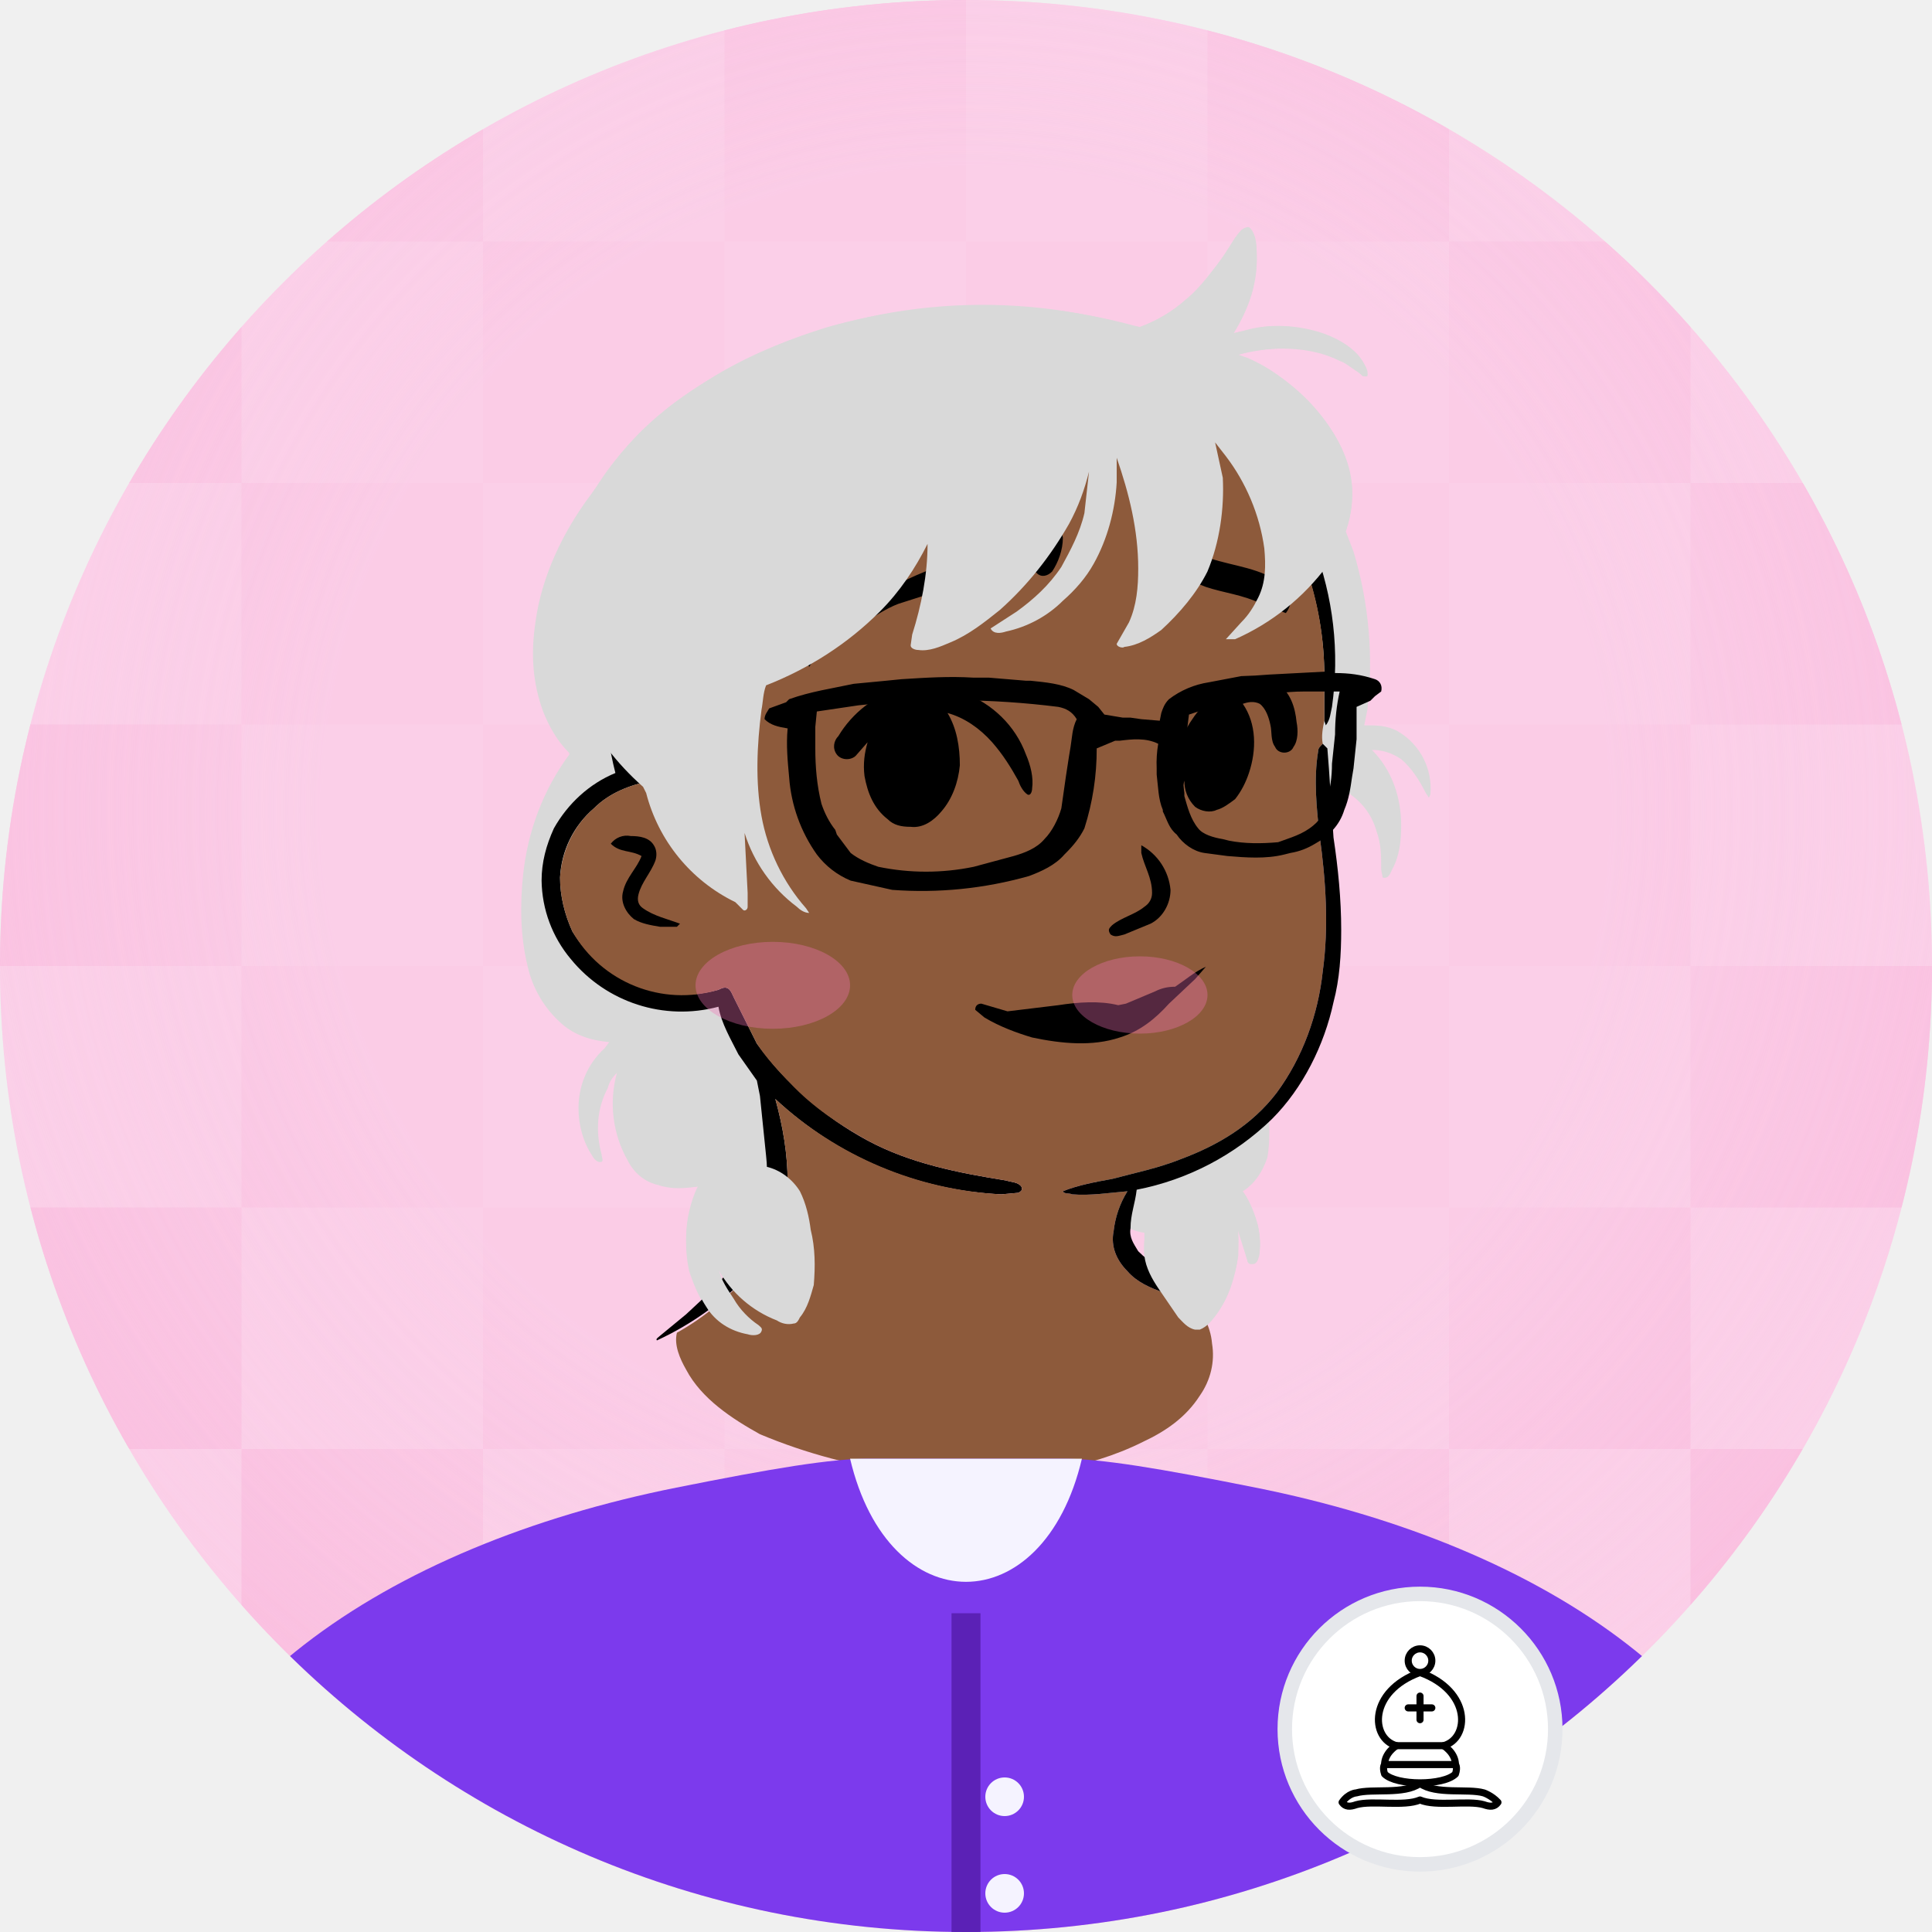
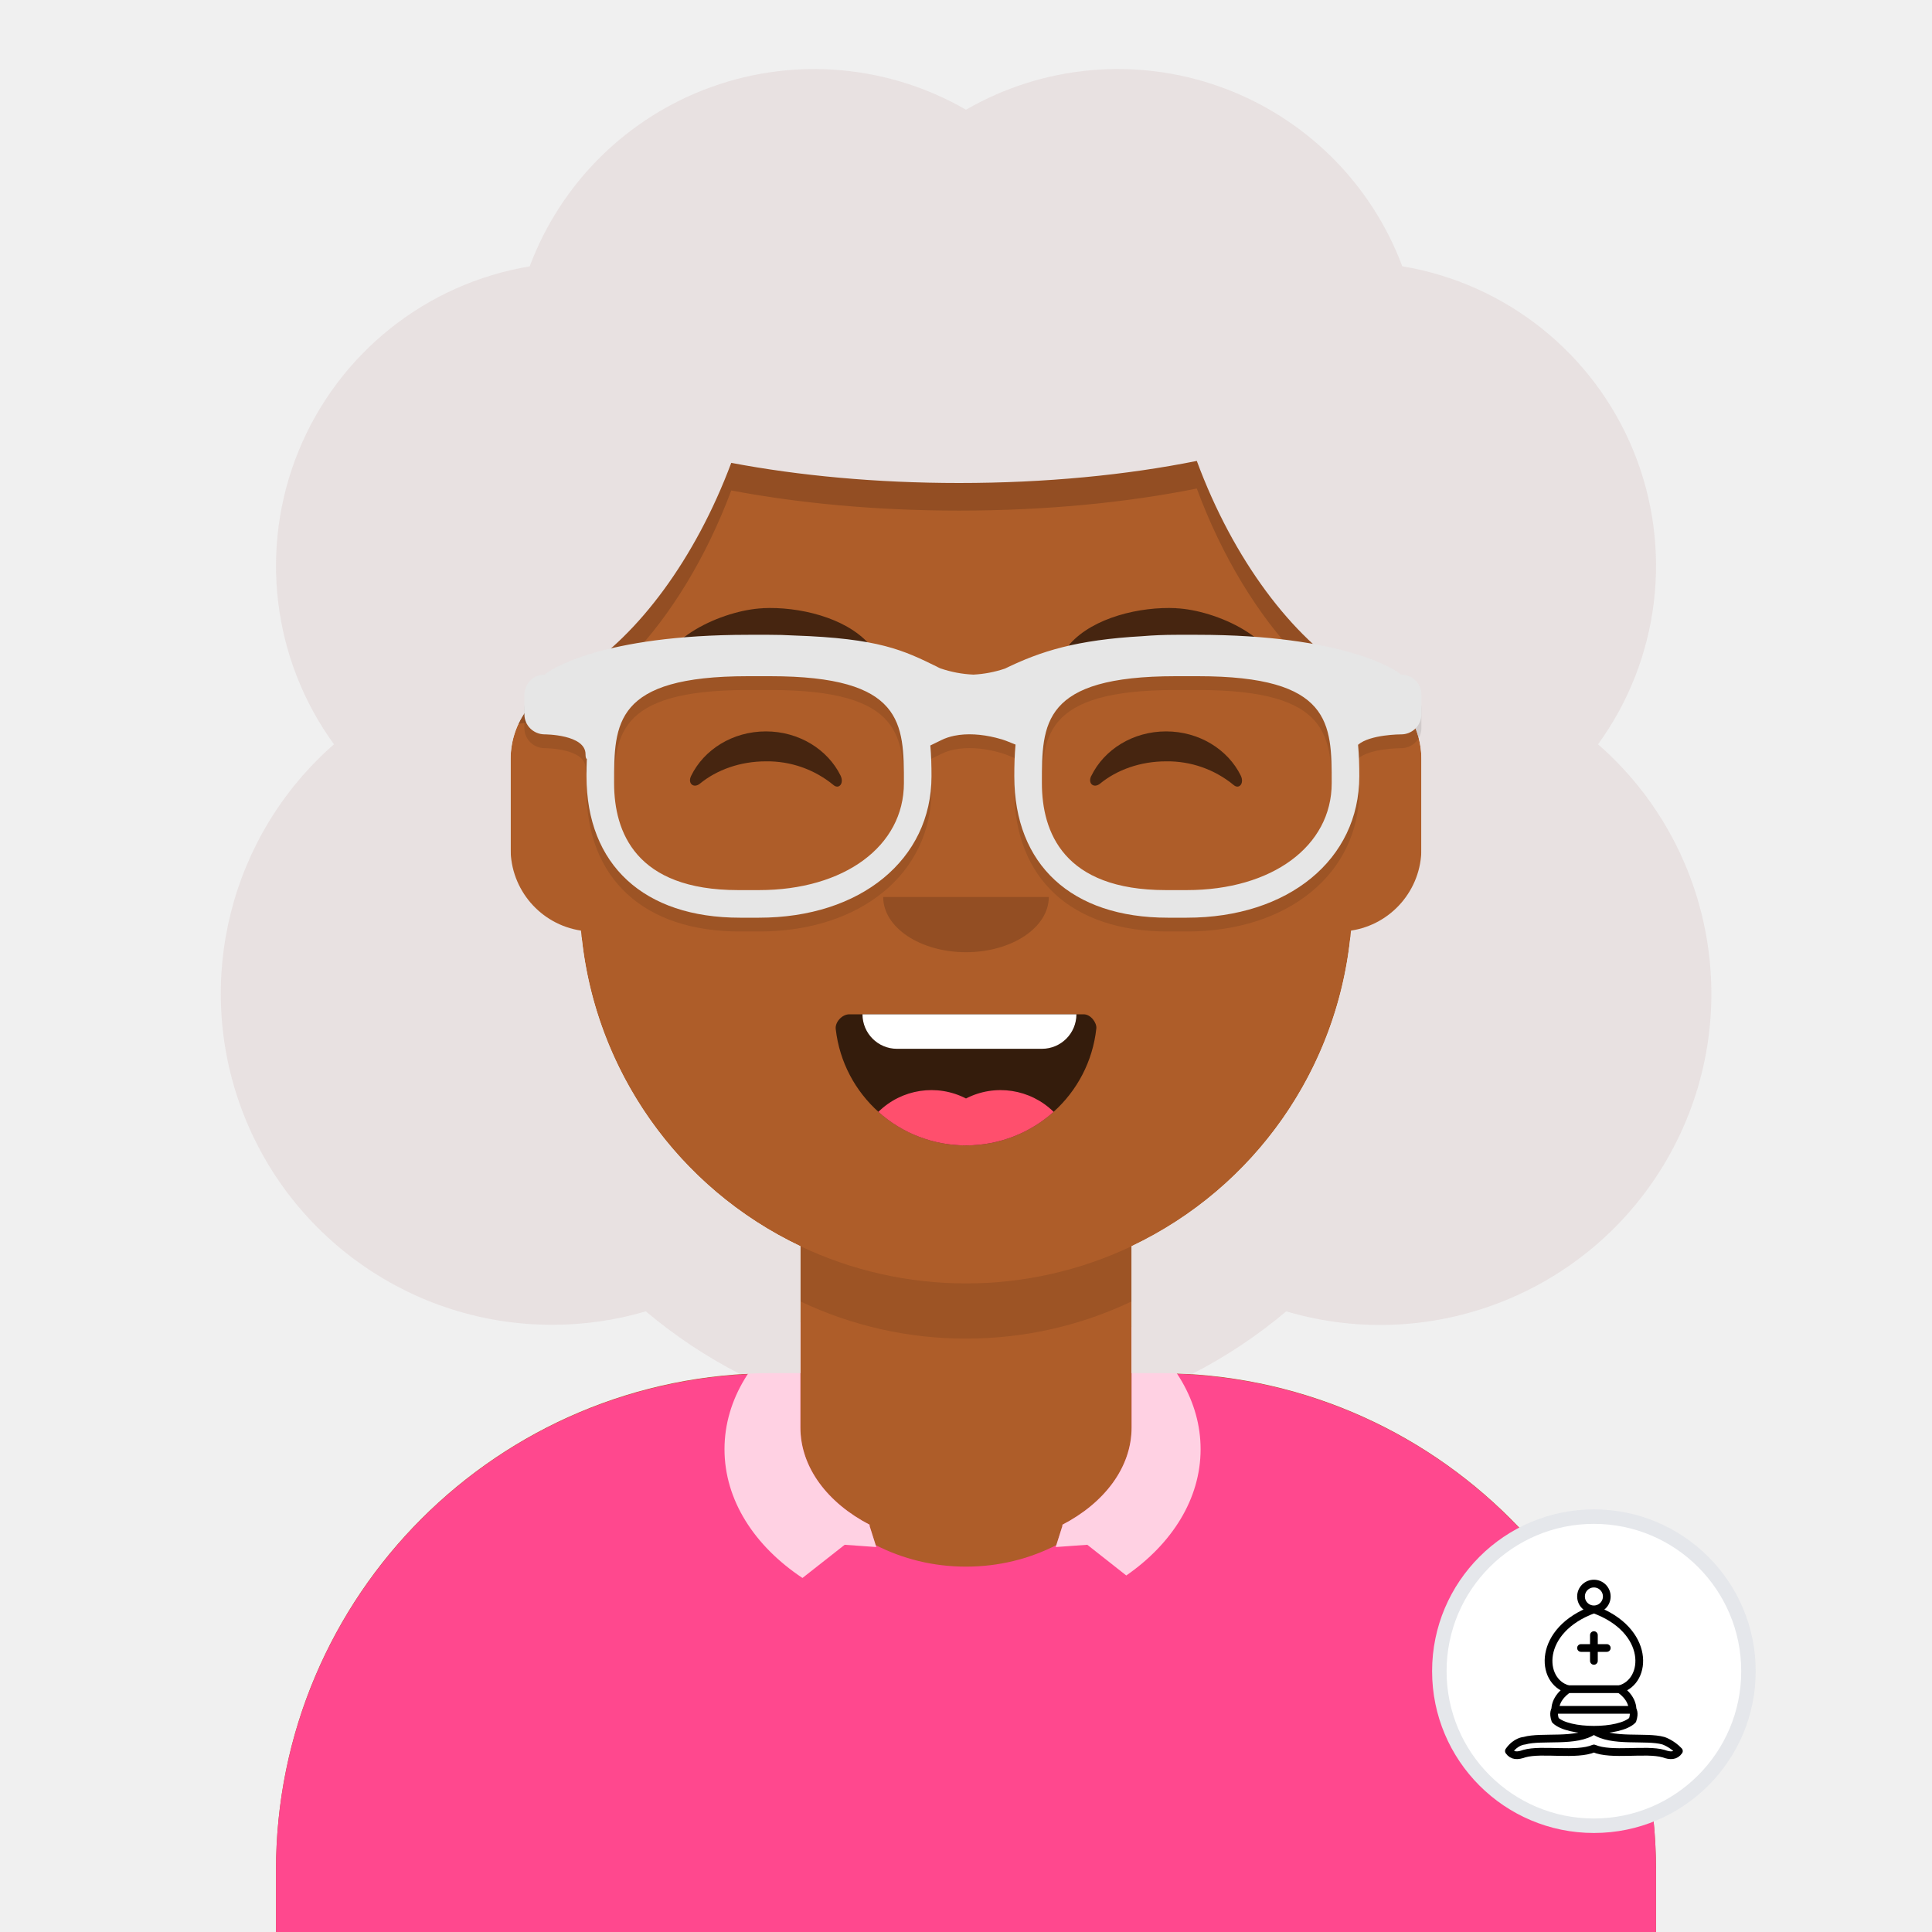
<svg xmlns="http://www.w3.org/2000/svg" viewBox="0 0 200 200" width="200" height="200">
-   <clipPath id="c-ada">
-     <circle cx="100" cy="100" r="100" />
-   </clipPath>
-   <g clip-path="url(#c-ada)">
-     <rect width="200" height="200" fill="#fbcfe8" />
-     <g fill="#f9a8d4" opacity="0.45">
-       <rect x="25" y="0" width="25" height="25" />
-       <rect x="75" y="0" width="25" height="25" />
-       <rect x="125" y="0" width="25" height="25" />
-       <rect x="175" y="0" width="25" height="25" />
-       <rect x="0" y="25" width="25" height="25" />
-       <rect x="50" y="25" width="25" height="25" />
-       <rect x="100" y="25" width="25" height="25" />
-       <rect x="150" y="25" width="25" height="25" />
-       <rect x="25" y="50" width="25" height="25" />
-       <rect x="75" y="50" width="25" height="25" />
-       <rect x="125" y="50" width="25" height="25" />
-       <rect x="175" y="50" width="25" height="25" />
-       <rect x="0" y="75" width="25" height="25" />
-       <rect x="50" y="75" width="25" height="25" />
-       <rect x="100" y="75" width="25" height="25" />
-       <rect x="150" y="75" width="25" height="25" />
-       <rect x="25" y="100" width="25" height="25" />
-       <rect x="75" y="100" width="25" height="25" />
-       <rect x="125" y="100" width="25" height="25" />
-       <rect x="175" y="100" width="25" height="25" />
-       <rect x="0" y="125" width="25" height="25" />
-       <rect x="50" y="125" width="25" height="25" />
-       <rect x="100" y="125" width="25" height="25" />
-       <rect x="150" y="125" width="25" height="25" />
-       <rect x="25" y="150" width="25" height="25" />
-       <rect x="75" y="150" width="25" height="25" />
-       <rect x="125" y="150" width="25" height="25" />
-       <rect x="175" y="150" width="25" height="25" />
-       <rect x="0" y="175" width="25" height="25" />
-       <rect x="50" y="175" width="25" height="25" />
-       <rect x="100" y="175" width="25" height="25" />
-       <rect x="150" y="175" width="25" height="25" />
+   <svg x="0" y="0" width="200" height="200" viewBox="0 0 280 280" fill="none" shape-rendering="auto">
+     <mask id="viewboxMask">
+       <rect width="280" height="280" rx="0" ry="0" x="0" y="0" fill="#fff" />
+     </mask>
+     <g mask="url(#viewboxMask)">
+       <g transform="translate(8)">
+         <path d="M132 36a56 56 0 0 0-56 56v6.17A12 12 0 0 0 66 110v14a12 12 0 0 0 10.3 11.88 56.04 56.04 0 0 0 31.7 44.73v18.4h-4a72 72 0 0 0-72 72v9h200v-9a72 72 0 0 0-72-72h-4v-18.39a56.04 56.04 0 0 0 31.7-44.73A12 12 0 0 0 198 124v-14a12 12 0 0 0-10-11.83V92a56 56 0 0 0-56-56Z" fill="#ae5d29" />
+         <path d="M108 180.61v8a55.79 55.79 0 0 0 24 5.39c8.59 0 16.73-1.93 24-5.39v-8a55.79 55.79 0 0 1-24 5.39 55.79 55.79 0 0 1-24-5.39Z" fill="#000" fill-opacity=".1" />
+         <g transform="translate(0 170)">
+           <path d="M100.37 29.14a27.6 27.6 0 0 1 7.63-7.57v15.3c0 5.83 3.98 10.98 10.08 14.13l-.08.06.9 2.86c3.89 2 8.35 3.13 13.1 3.13s9.21-1.13 13.1-3.13l.9-2.86-.08-.06c6.1-3.15 10.08-8.3 10.08-14.12v-14.6a27.1 27.1 0 0 1 6.6 6.82 72 72 0 0 1 69.4 71.95V110H32v-8.95a72 72 0 0 1 68.37-71.9Z" fill="#ff488e" />
+           <path d="M108 21.57c-6.77 4.6-11 11.17-11 18.46 0 7.4 4.36 14.05 11.3 18.66l6.12-4.81 4.58.33-1-3.15.08-.06c-6.1-3.15-10.08-8.3-10.08-14.12v-15.3ZM156 36.88c0 5.82-3.98 10.97-10.08 14.12l.08.06-1 3.15 4.58-.33 5.65 4.45c6.63-4.6 10.77-11.1 10.77-18.3 0-6.92-3.82-13.2-10-17.75v14.6Z" fill="#fff" fill-opacity=".75" />
+         </g>
+         <g transform="translate(78 134)">
+           <path fill-rule="evenodd" clip-rule="evenodd" d="M35.12 15.13a19 19 0 0 0 37.77-.09c.08-.77-.77-2.04-1.85-2.04H37.1C36 13 35 14.18 35.12 15.13Z" fill="#000" fill-opacity=".7" />
+           <path d="M70 13H39a5 5 0 0 0 5 5h21a5 5 0 0 0 5-5Z" fill="#fff" />
+           <path d="M66.7 27.14A10.96 10.96 0 0 0 54 25.2a10.95 10.95 0 0 0-12.7 1.94A18.93 18.93 0 0 0 54 32c4.88 0 9.33-1.84 12.7-4.86Z" fill="#FF4F6D" />
+         </g>
+         <g transform="translate(104 122)">
+           <path fill-rule="evenodd" clip-rule="evenodd" d="M16 8c0 4.42 5.37 8 12 8s12-3.58 12-8" fill="#000" fill-opacity=".16" />
+         </g>
+         <g transform="translate(76 90)">
+           <path d="M16.16 22.45c1.85-3.8 6-6.45 10.84-6.45 4.81 0 8.96 2.63 10.82 6.4.55 1.13-.24 2.05-1.03 1.37a15.05 15.05 0 0 0-9.8-3.43c-3.73 0-7.12 1.24-9.55 3.23-.9.73-1.82-.01-1.28-1.12ZM74.16 22.45c1.85-3.8 6-6.45 10.84-6.45 4.81 0 8.96 2.63 10.82 6.4.55 1.13-.24 2.05-1.03 1.37a15.05 15.05 0 0 0-9.8-3.43c-3.74 0-7.13 1.24-9.56 3.23-.9.73-1.82-.01-1.28-1.12Z" fill-rule="evenodd" clip-rule="evenodd" fill="#000" fill-opacity=".6" />
+         </g>
+         <g transform="translate(76 82)">
+           <path d="M26.55 6.15c-5.8.27-15.2 4.49-14.96 10.34.01.18.3.27.43.12 2.76-2.96 22.32-5.95 29.2-4.36.64.14 1.12-.48.72-.93-3.43-3.85-10.2-5.43-15.4-5.18ZM86.45 6.15c5.8.27 15.2 4.49 14.96 10.34-.01.18-.3.27-.43.12-2.76-2.96-22.32-5.95-29.2-4.36-.64.14-1.12-.48-.72-.93 3.43-3.85 10.2-5.43 15.4-5.18Z" fill-rule="evenodd" clip-rule="evenodd" fill="#000" fill-opacity=".6" />
+         </g>
+         <g transform="translate(-1)">
+           <path d="M67 105.02c11.38-.72 24.68-14.4 31.98-33.94C108.78 72.94 120.04 74 132 74c12.55 0 24.31-1.16 34.45-3.2 7.38 19.96 21.01 33.87 32.55 34.24V88a66 66 0 0 0-38-59.78A183.64 183.64 0 0 0 132 26c-9.2 0-17.99.63-26.02 1.76A66.01 66.01 0 0 0 67 88v17.02Z" fill="#000" fill-opacity=".16" />
+           <path d="M73 192a48 48 0 0 0 13.6-1.95 72.08 72.08 0 0 0 13.68 9.1c1.56-.1 3.13-.15 4.72-.15h4v-18.39a56.03 56.03 0 0 1-31.8-45.74A12 12 0 0 1 67 123v-13a12 12 0 0 1 10-11.83v-.75c8.46-5.38 16.75-16.36 21.98-30.34C108.78 68.94 120.04 70 132 70c12.55 0 24.31-1.16 34.45-3.2C171.76 81.17 180.32 92.4 189 97.7v.46c.44.07.87.17 1.29.29a24.4 24.4 0 0 0 3.23 1.47A11.99 11.99 0 0 1 199 110v13a12 12 0 0 1-10.2 11.87A56.03 56.03 0 0 1 157 180.6V199h4c1.59 0 3.16.05 4.72.15a72.08 72.08 0 0 0 13.69-9.1 48 48 0 0 0 45.19-82.18 44.01 44.01 0 0 0-28.37-69.28A44.02 44.02 0 0 0 133 15.9a44.02 44.02 0 0 0-63.23 22.7 44.01 44.01 0 0 0-28.37 69.27A48 48 0 0 0 73 192Z" fill="#e8e1e1" />
+         </g>
+         <g transform="translate(49 72)" />
+         <g transform="translate(62 42)">
+           <g fill-rule="evenodd" clip-rule="evenodd">
+             <path d="M38.5 52c-21.3 0-28.85 5.1-29.55 5.77A2.92 2.92 0 0 0 6 60.66v2.88c0 1.6 1.32 2.89 2.95 2.89 0 0 5.91 0 5.91 2.88 0 .44.07.65.19.68-.04.82-.05 1.66-.05 2.5C15 85.34 23.31 93 37.24 93H40c14.72 0 25-8.43 25-20.5 0-1.5-.04-3-.17-4.46l1.58-.77c.58-.29 1.21-.5 1.9-.64 1.85-.38 3.95-.22 5.99.28.73.18 1.26.35 1.5.45l1.38.55c-.14 1.5-.18 3.04-.18 4.6C77 85.34 85.31 93 99.24 93H102c14.72 0 25-8.43 25-20.5 0-1.54-.04-3.07-.18-4.56 1.74-1.51 6.22-1.51 6.22-1.51a2.92 2.92 0 0 0 2.96-2.89v-2.88c0-1.6-1.32-2.89-2.96-2.89-.69-.67-8.25-5.77-29.54-5.77H100.53c-1.8 0-3.44.07-4.97.2-9.54.54-14.68 2.15-19.92 4.7a17 17 0 0 1-4.56.87 17.01 17.01 0 0 1-4.81-.91l-.42-.2v-.01c-4.94-2.42-8.43-4.13-20.78-4.55a61.2 61.2 0 0 0-3.6-.1H38.5ZM19 73.5C19 64.84 19 58 38.39 58h3.22C61 58 61 64.84 61 73.5 61 82.63 52.36 89 40 89h-3.03C22.12 89 19 80.57 19 73.5Zm62 0c0-8.66 0-15.5 19.39-15.5h3.22C123 58 123 64.84 123 73.5c0 9.13-8.64 15.5-21 15.5h-3.03C84.12 89 81 80.57 81 73.5Z" fill="#000" fill-opacity=".1" />
+             <path d="M38.5 50c-21.3 0-28.85 5.1-29.55 5.77A2.92 2.92 0 0 0 6 58.66v2.88c0 1.6 1.32 2.89 2.95 2.89 0 0 5.91 0 5.91 2.88 0 .44.07.65.19.68-.04.82-.05 1.66-.05 2.5C15 83.34 23.31 91 37.24 91H40c14.72 0 25-8.43 25-20.5 0-1.5-.04-3-.17-4.46l1.58-.77c.58-.29 1.21-.5 1.9-.64 1.85-.38 3.95-.22 5.99.28.73.18 1.26.35 1.5.45l1.38.55c-.14 1.5-.18 3.04-.18 4.6C77 83.34 85.31 91 99.24 91H102c14.72 0 25-8.43 25-20.5 0-1.54-.04-3.07-.18-4.56 1.74-1.51 6.22-1.51 6.22-1.51a2.92 2.92 0 0 0 2.96-2.89v-2.88c0-1.6-1.32-2.89-2.96-2.89-.69-.67-8.25-5.77-29.54-5.77H100.53c-1.8 0-3.44.07-4.97.2-9.54.54-14.68 2.15-19.92 4.7a17 17 0 0 1-4.56.87 17.01 17.01 0 0 1-4.81-.91l-.42-.2v-.01c-4.94-2.42-8.43-4.13-20.78-4.55a61.2 61.2 0 0 0-3.6-.1H38.5ZM19 71.5C19 62.84 19 56 38.39 56h3.22C61 56 61 62.84 61 71.5 61 80.63 52.36 87 40 87h-3.03C22.12 87 19 78.57 19 71.5Zm62 0c0-8.66 0-15.5 19.39-15.5h3.22C123 56 123 62.84 123 71.5c0 9.13-8.64 15.5-21 15.5h-3.03C84.12 87 81 78.57 81 71.5Z" fill="#e6e6e6" />
+           </g>
+         </g>
+       </g>
    </g>
-     <radialGradient id="v-ada" cx="50%" cy="42%" r="60%">
-       <stop offset="55%" stop-color="#fbcfe8" />
-       <stop offset="100%" stop-color="#fbcfe8" stop-opacity="0" />
-     </radialGradient>
-     <rect width="200" height="200" fill="url(#v-ada)" opacity="0.85" />
-     <svg x="22" y="6" width="156" height="156" viewBox="0 0 980 980" fill="none" shape-rendering="auto">
-       <mask id="viewboxMask">
-         <rect width="980" height="980" rx="0" ry="0" x="0" y="0" fill="#fff" />
-       </mask>
-       <g mask="url(#viewboxMask)">
-         <g transform="translate(10 -60)">
-           <path d="M665 172c3 4 4 10 4 15 1 19-5 36-15 52l12-3c14-3 29-2 43 2 10 3 22 9 28 18 2 3 5 7 4 11h-3c-4-4-9-8-15-10-12-6-25-8-38-8-9 0-19 1-28 4l6 2c14 6 26 15 36 25 14 13 26 30 30 48 4 14 2 27-2 40l5 13a253 253 0 0 1 9 103l-2 10c8 0 15 0 22 4a43 43 0 0 1 21 41l-1 2-2-3c-4-8-9-16-16-22-6-4-12-6-19-6 13 13 19 31 19 49 0 10-1 20-6 29-1 2-2 6-6 5l-1-5c0-9 0-17-3-25-3-11-10-20-20-26-1-1-2-2-3 0l-14 19c-6 5-10 12-15 18l-2 3 5 23a201 201 0 0 1-4 72c-6 15-16 28-27 40 5 9 9 18 10 29 0 11 1 23-1 34-3 9-8 17-16 22 5 7 8 15 10 23 1 6 2 13 0 20 0 2-1 4-4 4-2 1-3-1-3-2l-7-22c2 6 1 13 1 19-2 13-6 26-14 37-3 5-7 9-12 11-3 1-6-1-8-3-5-4-9-10-13-15-6-9-13-19-14-31v-14c-8-1-15-5-20-12-6-7-11-14-12-24-2-21 5-41 17-57 3-5 7-9 12-12l-10-9a97 97 0 0 1-25-50c-2-17 1-36 7-52s14-31 23-45l8-10c-5-7-7-16-9-25l-3-18v-29c0-13 0-27 5-39-3 1-6 2-9 1-2 0-2-1-1-2l9-21 4-20c1-27-5-54-14-80v16c-1 18-6 37-15 53-5 9-11 17-19 24-11 9-24 17-38 20-3 1-8 2-10-2 10-7 20-12 29-20 7-7 13-14 18-22 5-9 10-18 12-28 3-10 5-21 5-32-3 12-7 23-13 34-12 22-29 43-49 59-8 7-18 13-28 18-6 2-14 6-21 5-2 0-5 0-5-3l4-17c4-16 7-32 7-49a166 166 0 0 1-47 58c-18 14-37 26-58 34-4 14-5 29-6 43 7 4 12 10 17 16 15 19 24 42 27 65 2 15-1 29-5 43a220 220 0 0 1-16 37c15 4 28 17 32 32 4 14 3 29-2 42-6 18-18 31-33 42 10 8 13 21 15 33 3 12 3 25 1 38-1 7-3 15-8 20-1 2-2 4-5 4-6 1-12-3-18-5-13-7-23-17-30-30 3 9 8 16 13 24 4 5 9 10 15 14 1 1 0 3-1 4-4 1-8 0-12-1-8-2-16-7-21-14-6-7-10-17-13-26-4-18-2-38 6-55-9 1-17 2-26-1-9-2-16-8-20-16a75 75 0 0 1-7-57c-3 3-5 6-6 10-7 13-8 28-4 43 0 2 2 5-1 5-2 0-4-2-5-4-6-9-9-20-9-31 0-15 6-29 17-39l3-4c-11-1-22-4-31-12a70 70 0 0 1-22-37c-5-20-5-41-3-60 3-28 13-55 30-78v-1c-8-8-13-17-17-27-7-19-8-38-5-58 4-30 18-59 36-83l16-22c15-20 34-36 55-49 25-17 54-29 83-38a376 376 0 0 1 199-1l4 1c11-4 21-10 30-18 10-8 18-20 26-30 3-5 6-11 10-15 2-1 5-3 6 0Z" fill="#d9d9d9" />
-           <path d="M486 236c57-2 115 18 159 56a209 209 0 0 1 73 190c-1 4-1 8-4 12l-1-3v-33a215 215 0 0 0-172-206 235 235 0 0 0-270 153c-12 37-14 78-6 116 6-2 12-2 17-2 2 1 5 1 6 3s0 3-1 4l-12 4c-14 3-27 8-37 18a63 63 0 0 0-22 45c0 12 3 24 8 35 8 13 19 24 33 31 18 10 41 13 62 7 2-1 4-2 6-1s3 4 4 6l15 30a215 215 0 0 0 72 63c28 15 59 21 90 26 3 1 8 1 10 4 1 2 0 3-2 4l-11 1a231 231 0 0 1-147-62c5 18 8 36 8 54 0 12-2 23-6 34-5 10-11 18-19 26a196 196 0 0 1-60 43c-1-1 1-2 2-3l17-14c13-12 25-23 35-38a93 93 0 0 0 17-65l-4-39-2-10-12-17c-5-10-11-20-13-31a93 93 0 0 1-96-31 81 81 0 0 1-19-51c0-12 3-23 8-34 9-16 23-29 40-36-8-31-8-62-3-93 8-40 26-77 51-108 45-54 115-87 186-88Z" fill="#000" />
-           <path d="M541 252a214 214 0 0 1 172 206v33c-1 5-2 10-1 15-2 2-3 3-3 5-3 18-1 37 1 55 4 29 6 59 2 88-3 28-13 56-30 79-16 21-38 34-62 43-15 6-30 9-45 13-11 2-22 4-32 8 1 2 4 1 6 2 12 1 24-1 36-2-5 8-8 17-9 26-2 10 2 19 9 26 6 7 15 11 24 14 5 2 11 3 17 3 7 9 13 18 14 30 2 12-1 24-8 34-9 14-22 23-37 30-18 9-38 15-57 18a352 352 0 0 1-192-23c-18-10-38-23-48-42-4-7-8-16-6-24 18-10 33-23 47-38 8-8 14-16 19-26 4-11 6-22 6-34 0-18-3-36-8-54a235 235 0 0 0 147 62l11-1c2-1 3-2 2-4-2-3-7-3-10-4-31-5-62-11-90-26-18-10-36-22-50-37-8-8-16-17-22-26l-15-30c-1-2-2-5-4-6s-4 0-6 1a82 82 0 0 1-95-38c-5-11-8-23-8-35 1-17 9-34 22-45 10-10 23-15 37-18l12-4c1-1 2-2 1-4s-4-2-6-3c-5 0-11 0-17 2-8-38-6-79 6-116a236 236 0 0 1 270-153Z" fill="#8d5a3b" />
-           <path d="m712 506 3 3 1 13 3 45c3 20 5 40 5 60 0 16-1 32-5 47-6 28-20 56-40 76a174 174 0 0 1-88 46c-1 9-4 16-4 25-1 6 2 10 5 15 8 8 18 14 28 19l18 9c-3 3-8 1-12 2-6 0-12-1-17-3-9-3-18-7-24-14-7-7-11-16-9-26 1-9 4-18 9-26-12 1-24 3-36 2-2-1-5 0-6-2 10-4 21-6 32-8 15-4 30-7 45-13 24-9 46-22 62-43 17-23 27-51 30-79 4-29 2-59-2-88-2-18-4-37-1-55 0-2 1-3 3-5ZM262 566c6 0 12 1 15 6 2 3 2 7 1 10-3 8-9 14-11 22-1 4 0 7 3 9 7 5 16 7 24 10l-2 2h-11c-6-1-12-2-17-5-5-4-9-11-7-18 2-9 9-15 12-23-7-4-14-2-20-8 3-4 8-6 13-5Z" fill="#000" />
-           <path d="M683 467c8 6 11 15 12 25 1 5 1 12-2 16-2 5-10 5-12 0-3-4-2-10-3-14-1-5-3-11-7-14-4-2-8-1-11 0 9 13 9 30 4 45-2 6-5 12-9 17-4 3-8 6-12 7-4 2-10 1-14-2-5-5-7-11-7-17-1 4-2 9-6 12-2-2-3-3-3-6-1-7 0-14 2-20 4-14 11-26 20-36 7-7 15-13 25-16 8-2 16-1 23 3ZM479 473c18 7 33 21 40 40 3 7 5 15 4 22 0 2-1 5-3 4-3-2-5-6-6-9-5-9-10-17-17-25-8-9-18-16-29-19 6 10 8 22 8 34-1 11-5 22-12 30-5 6-12 11-20 10-6 0-11-1-15-5-9-7-13-17-15-28-1-8 0-15 2-22l-7 8c-3 4-10 4-13 0s-2-9 1-12c9-15 24-27 41-31 13-3 28-2 41 3Z" fill="#000000" />
-           <path d="M533 358c6 2 9 8 10 14 0 8-3 16-7 22-3 3-7 4-10 1-4-3-2-10-2-15l-13 10c-6 4-13 7-20 9-9 4-19 5-30 8l-25 8c-8 3-15 8-22 12l-25 17c-5 3-8 7-11 12-2-4-1-8 1-11a401 401 0 0 1 35-29c16-13 36-21 55-28l28-11c8-4 14-11 21-16 5-2 10-4 15-3ZM626 376l6 7c17 7 33 7 49 16 4 2 7 6 9 10s1 8-2 12l-16-6c-12-6-24-7-36-11-7-3-14-4-19-10-4 8-4 17-8 26-1 1-1 4-4 3l-1-8 2-11c1-8 4-16 7-23 2-6 8-8 13-5Z" fill="#000000" />
-           <path d="M594 572a37 37 0 0 1 19 29c0 9-5 18-13 22l-17 7c-4 1-6 2-9 0-2-3-1-4 1-6 6-5 15-7 21-12 3-2 5-5 5-9 0-10-5-17-7-26v-5Z" fill="#000000" />
-           <path d="m636 651-7 8-17 16c-9 10-19 18-32 22-18 6-38 4-57 0-10-3-21-7-31-13l-6-5c0-3 2-4 4-4l17 5 33-4c13-2 27-3 39 0l5-1 19-8c4-2 8-3 13-3 6-4 13-10 20-13Z" fill="#000000" />
-           <path fill-rule="evenodd" clip-rule="evenodd" d="M720 460c9 0 17 1 26 4 3 1 5 4 4 8l-4 3-3 3-9 4v21l-2 19-1 6c-1 7-2 14-5 21-3 10-10 17-19 22-5 3-10 5-16 6l-4 1c-12 3-25 2-37 1l-15-2c-7-1-14-6-18-12-5-4-6-9-9-15v-1c-3-7-3-15-4-23v-4a74 74 0 0 1 1-16c-8-4-17-3-25-2h-3l-12 5a169 169 0 0 1-8 52c-3 6-7 11-12 16l-1 1c-6 7-15 11-23 14a256 256 0 0 1-89 9l-27-6a53 53 0 0 1-22-17 99 99 0 0 1-18-50c-1-11-2-21-1-32-6-1-11-2-15-6 0-3 2-5 3-7l11-4 2-2c14-5 28-7 42-10l21-2 10-1c16-1 31-2 47-1h10l24 2h3c10 1 20 2 28 6l10 6 6 5 4 5 12 2h5l7 1 12 1 1-5c1-3 2-6 5-9a57 57 0 0 1 26-11l21-4a302 302 0 0 0 18-1l38-2 5 1Zm-20 12h23c-2 9-3 18-3 28l-2 19c0 8-1 17-4 25-1 6-3 11-8 15-7 6-15 8-23 11-11 1-22 1-32-1l-4-1c-6-1-13-3-16-7-5-6-7-14-9-21v-2c-2-14 0-29 2-43l1-8 9-3 8-2c7-3 13-5 20-5 13-3 25-5 38-5Zm-148 18c-3-5-7-7-12-8a554 554 0 0 0-130-1l-27 4-1 10v14c0 12 1 24 4 36 2 6 5 12 9 17l1 3 9 12c5 4 12 7 18 9a153 153 0 0 0 62 0l26-7c7-2 15-5 20-11 5-5 9-13 11-20l3-21 2-13 1-6c1-6 1-12 4-18Z" fill="#000000" />
-           <path d="M664 170c4 3 5 10 5 15 1 19-5 38-15 54l19-4c15-2 31 1 45 7 9 4 19 10 22 20 1 2 2 6-1 5-8-5-15-11-23-14-19-6-40-5-59 0l17 8c18 10 34 25 45 43 8 13 13 27 12 42 0 16-7 31-16 44a150 150 0 0 1-60 48h-6l10-11c5-5 8-10 11-16 5-10 5-21 4-32-3-22-12-43-25-60l-7-9 5 23c1 20-2 42-10 61-7 14-18 27-30 38-7 5-15 10-24 11-1 1-5 0-5-2l8-14c5-11 6-23 6-35 0-25-6-49-14-72v16c-1 18-6 37-15 53-5 9-12 17-20 24-10 10-23 17-37 20-3 1-8 2-10-2l17-11c11-8 21-17 29-29 6-11 12-22 15-35l3-27c-3 12-7 23-13 34-12 21-27 40-45 56-10 8-20 16-32 21-7 3-14 6-21 5-2 0-5-1-5-3l1-7c6-19 10-39 10-59-8 16-18 31-31 44-21 21-46 37-74 48-2 5-2 11-3 16-3 23-4 47 0 69s14 43 29 60l2 3c-3 0-6-2-8-4a96 96 0 0 1-34-48l2 39v9c0 2-2 3-3 2l-5-5a109 109 0 0 1-58-71l-2-4c-17-15-31-33-40-53-12-24-17-52-14-79 4-27 15-52 31-74 22-30 51-52 84-69a351 351 0 0 1 256-25l6 1c11-4 21-10 30-17 13-11 23-27 32-41 3-3 4-7 9-7ZM328 777v2c4 0 7-1 10 1l12 1c9 2 17 8 22 16 4 8 6 17 7 25 3 12 3 24 2 36-2 7-4 15-9 21-1 2-2 4-4 4-4 1-8 0-11-2a74 74 0 0 1-38-33c2 7 6 13 10 19 4 7 10 13 16 17 1 1 3 2 2 4-1 3-6 3-9 2-11-2-21-8-27-18a81 81 0 0 1-6-77l9-14 4-1c3-1 7-4 10-3ZM654 792c6 3 10 11 12 17 4 8 6 18 5 27 0 3-1 6-3 8-2 1-5 0-5-2l-6-22v19c-2 14-6 27-14 38-3 4-6 8-11 10h-3c-5-1-8-5-11-8l-13-19c-4-6-8-13-9-21s1-16 2-24c4 0 8-1 11-3l13-4c7-2 13-6 19-9l13-7Z" fill="#d9d9d9" />
-         </g>
-         <g transform="translate(10 -60)" />
-       </g>
-     </svg>
-     <g fill="#f472b6" opacity="0.35">
-       <ellipse cx="80" cy="102" rx="8" ry="4.5" />
-       <ellipse cx="118" cy="103" rx="7" ry="4" />
-     </g>
-     <path d="M14 200 C16 176 40 160 70 154 C80 152 86 151 90 151 L110 151 C114 151 120 152 130 154 C160 160 184 176 186 200 Z" fill="#7c3aed" />
-     <path d="M88 151 C92 168 108 168 112 151 Z" fill="#f5f3ff" />
-     <path d="M100 167 L100 200" stroke="#5b21b6" stroke-width="3" />
-     <circle cx="104" cy="186" r="2" fill="#f5f3ff" />
-     <circle cx="104" cy="196" r="2" fill="#f5f3ff" />
-   </g>
-   <g transform="translate(134 166)">
-     <circle cx="13" cy="13" r="14" fill="#fff" stroke="#e5e7eb" stroke-width="1.5" />
-     <svg x="2" y="2" width="22" height="22" style="color-scheme:light only" viewBox="0 0 45 45">
+   </svg>
+   <g transform="translate(150 158)">
+     <circle cx="15" cy="15" r="16" fill="#fff" stroke="#e5e7eb" stroke-width="1.5" />
+     <svg x="3" y="3" width="24" height="24" style="color-scheme:light only" viewBox="0 0 45 45">
      <g fill="none" fill-rule="evenodd" stroke="#000" stroke-linecap="round" stroke-linejoin="round" stroke-width="1.5">
        <g fill="#fff" stroke-linecap="butt">
          <path d="M9 36c3.39-.97 10.11.43 13.5-2 3.39 2.43 10.11 1.03 13.5 2 0 0 1.65.54 3 2-.68.97-1.65.99-3 .5-3.39-.97-10.11.46-13.5-1-3.39 1.46-10.11.03-13.5 1-1.35.49-2.32.47-3-.5 1.35-1.94 3-2 3-2z" />
          <path d="M15 32c2.5 2.5 12.5 2.5 15 0 .5-1.5 0-2 0-2 0-2.5-2.5-4-2.5-4 5.5-1.5 6-11.5-5-15.5-11 4-10.5 14-5 15.5 0 0-2.5 1.5-2.5 4 0 0-.5.5 0 2z" />
          <path d="M25 8a2.5 2.5 0 1 1-5 0 2.5 2.5 0 1 1 5 0z" />
        </g>
        <path stroke-linejoin="miter" d="M17.5 26h10M15 30h15m-7.5-14.5v5M20 18h5" />
      </g>
    </svg>
  </g>
</svg>
